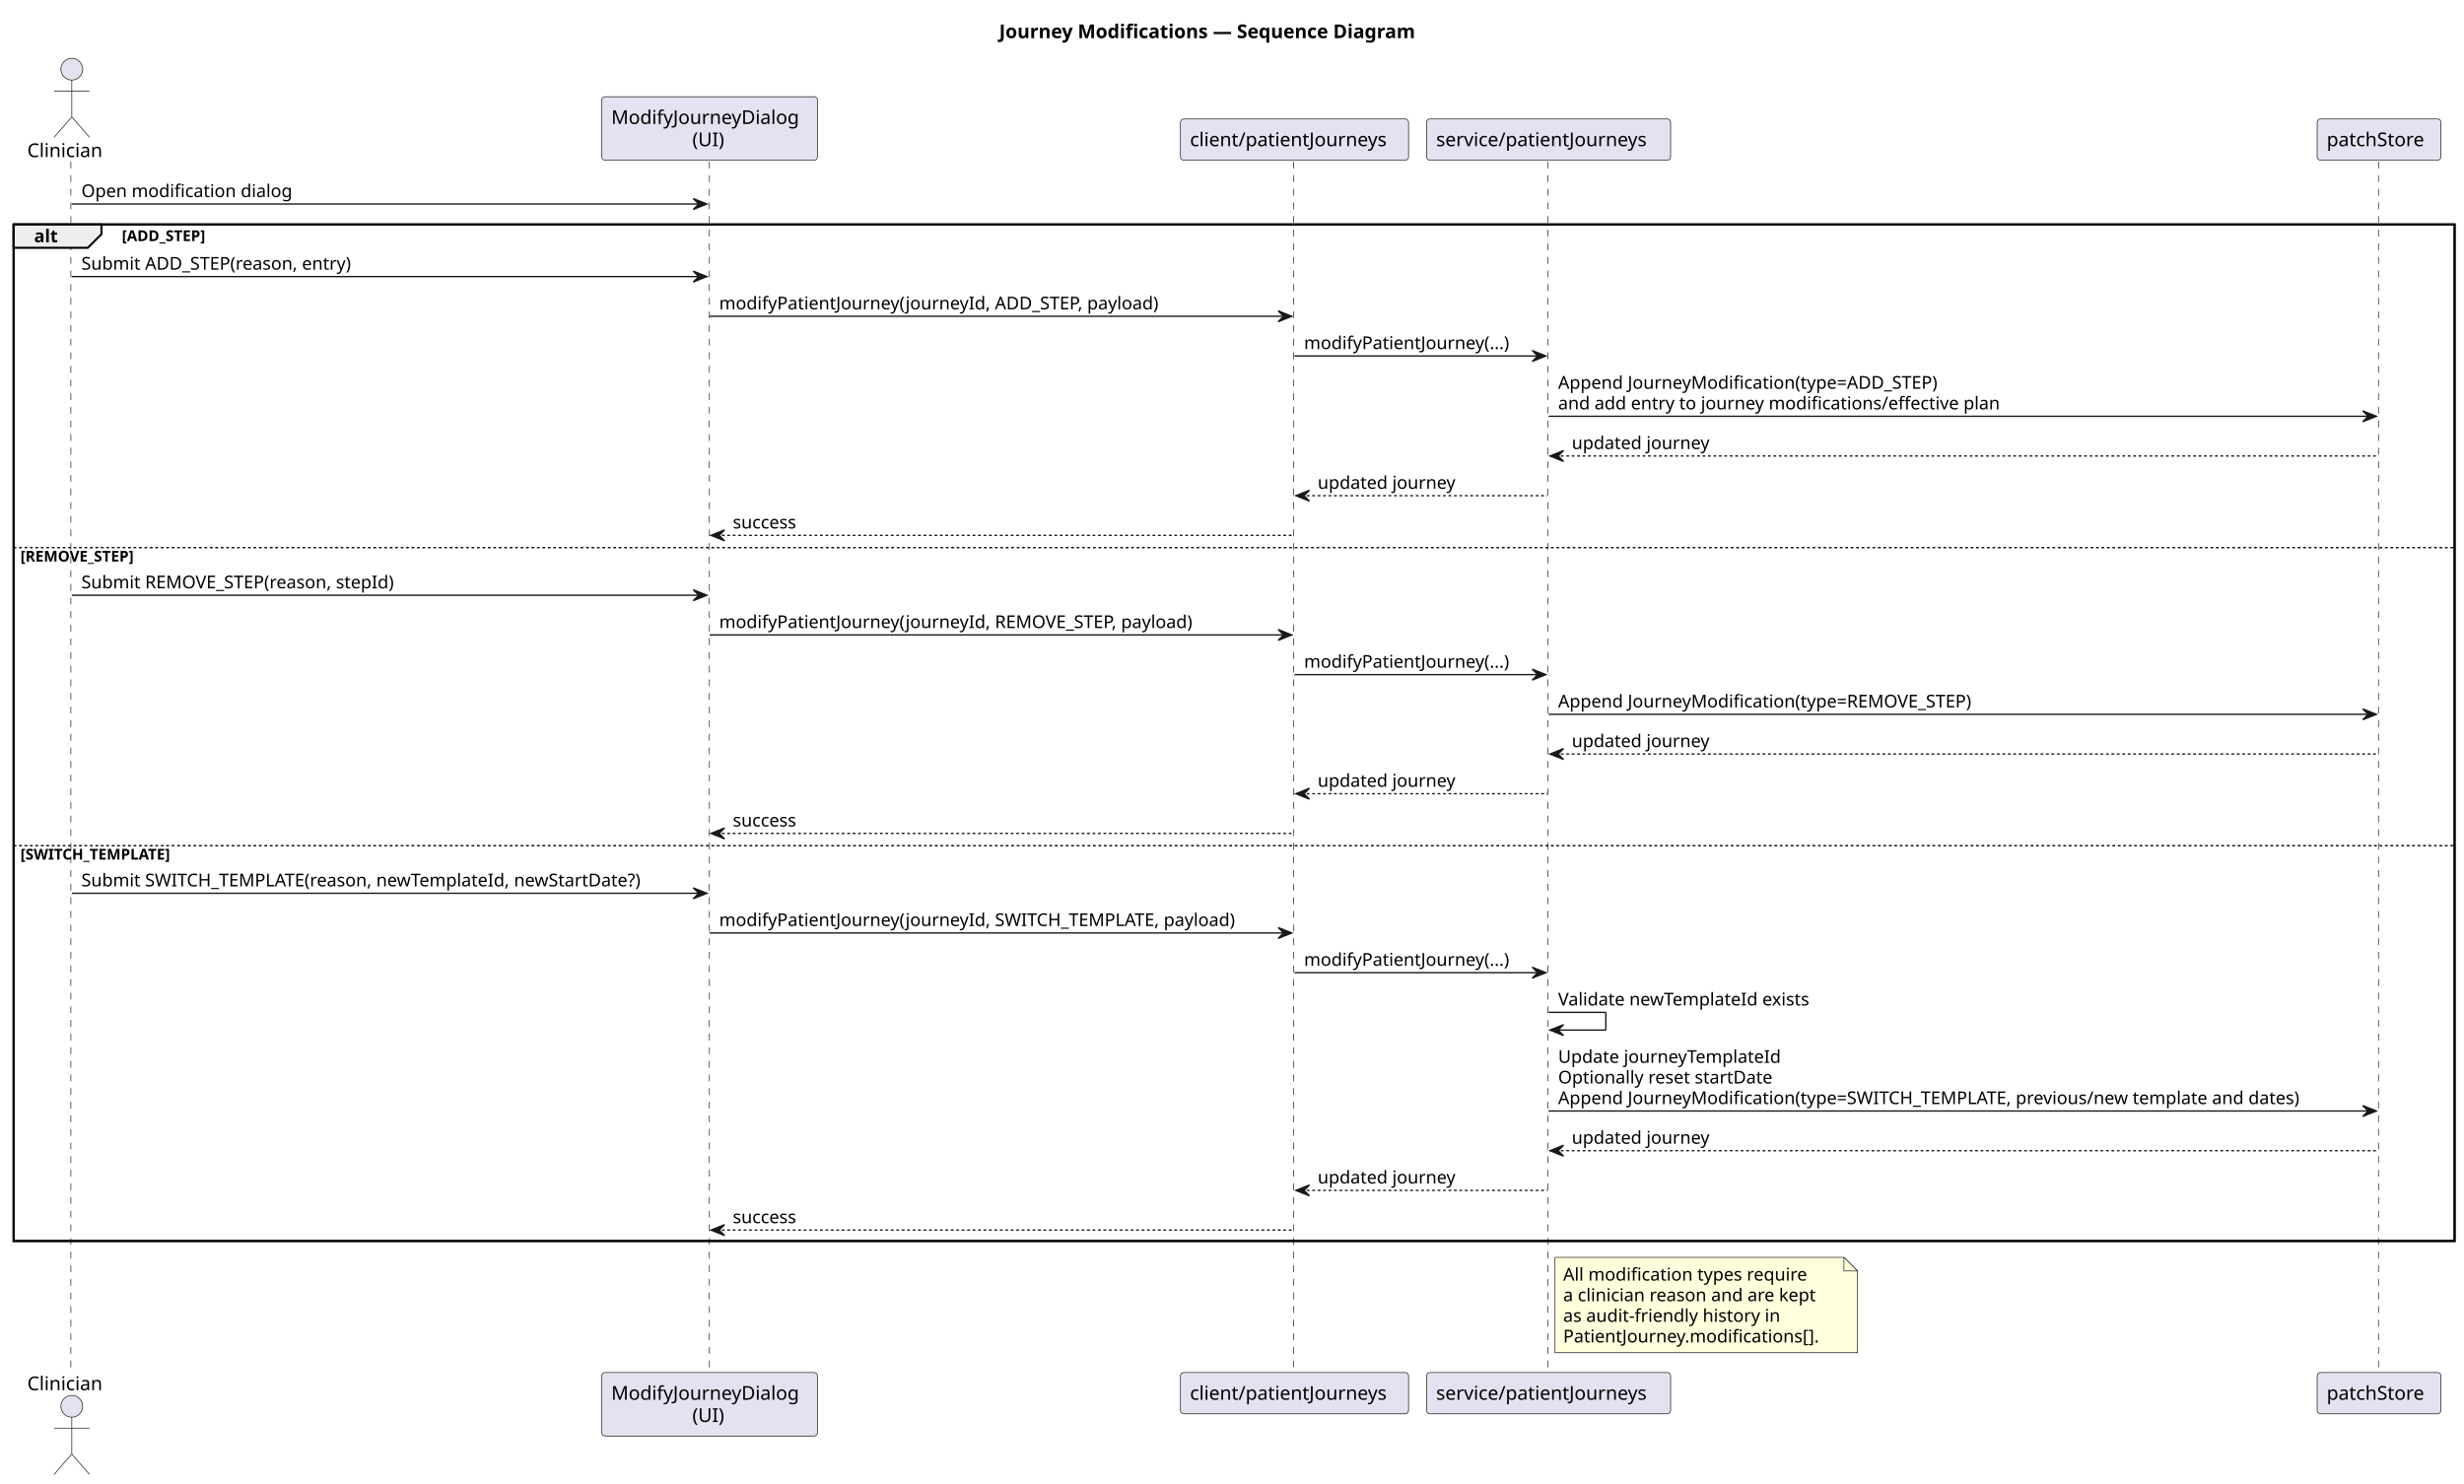
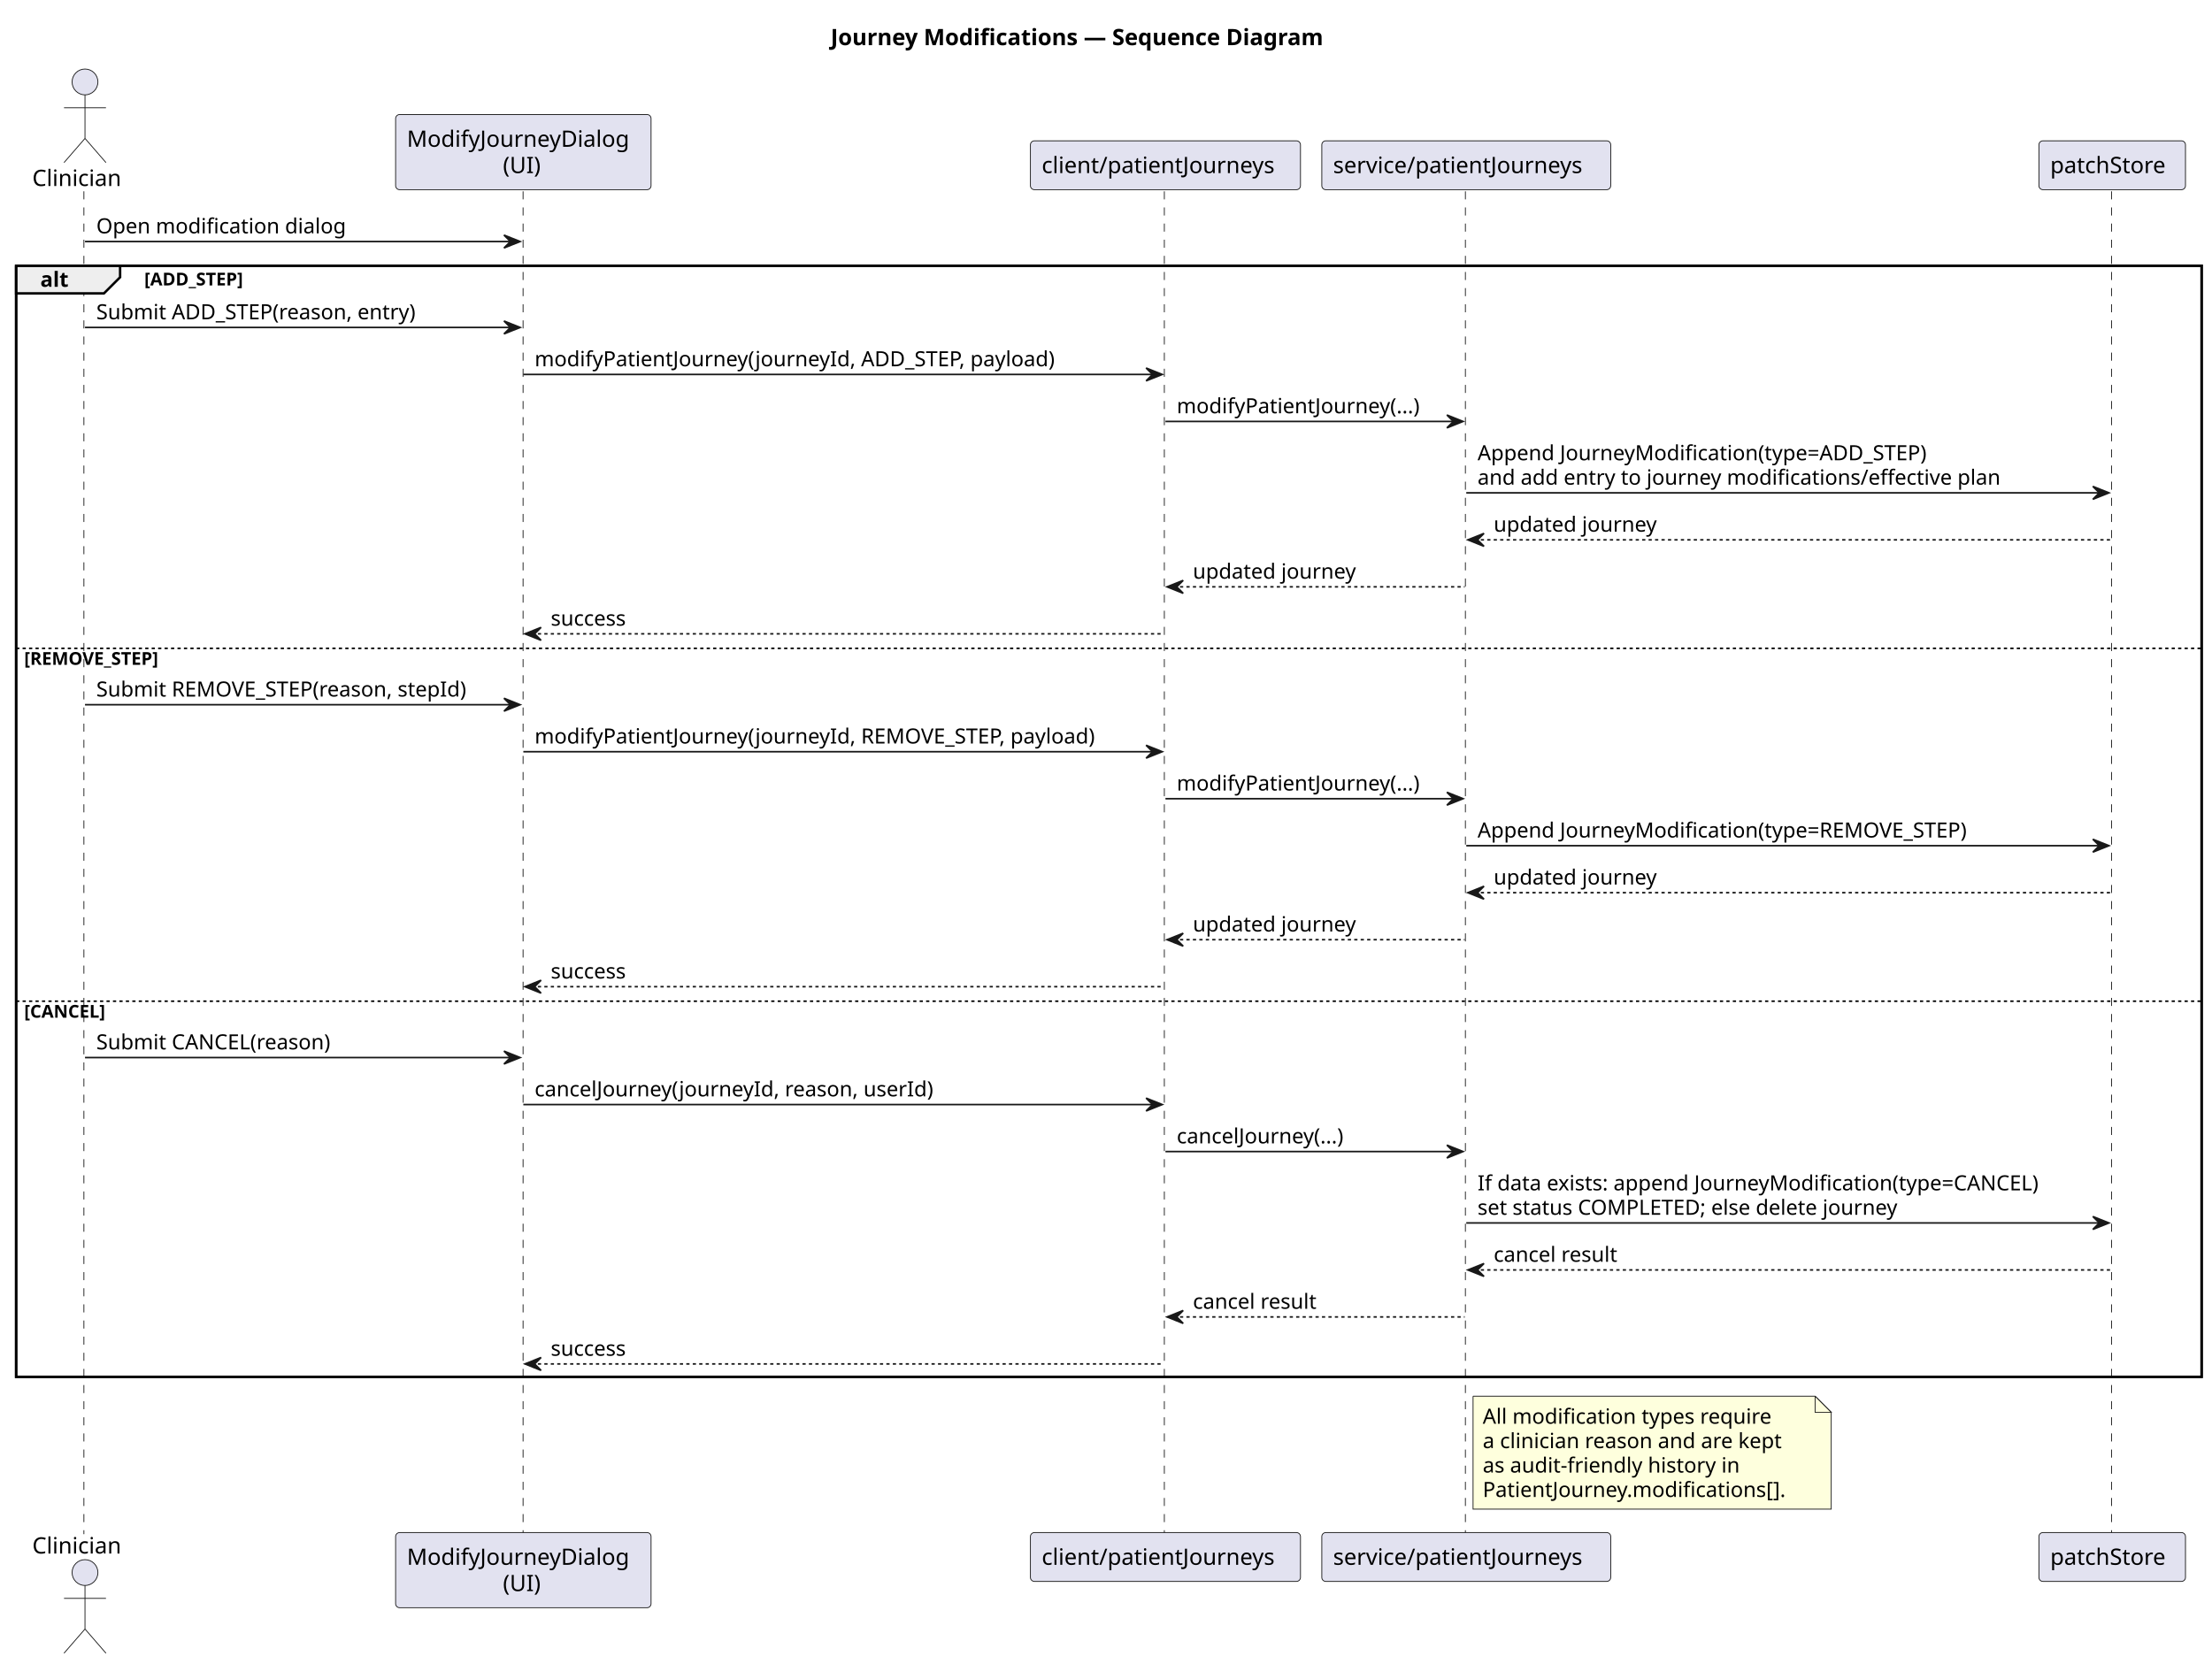
- <svg xmlns="http://www.w3.org/2000/svg" contentStyleType="text/css" data-diagram-type="SEQUENCE" height="1089px" preserveAspectRatio="none" style="width:1808px;height:1089px;background:#FFFFFF;" version="1.1" viewBox="0 0 1808 1089" width="1808px" zoomAndPan="magnify">
+ <svg xmlns="http://www.w3.org/2000/svg" contentStyleType="text/css" data-diagram-type="SEQUENCE" height="1031px" preserveAspectRatio="none" style="width:1371px;height:1031px;background:#FFFFFF;" version="1.1" viewBox="0 0 1371 1031" width="1371px" zoomAndPan="magnify">
  <defs />
  <g>
-     <text fill="#000000" font-family="sans-serif" font-size="14" font-weight="bold" lengthAdjust="spacing" textLength="343.848" x="733.125" y="27.995">Journey Modifications — Sequence Diagram</text>
-     <rect fill="none" height="746.062" style="stroke:#000000;stroke-width:1.5;" width="1791.097" x="10" y="164.727" />
+     <text fill="#000000" font-family="sans-serif" font-size="14" font-weight="bold" lengthAdjust="spacing" textLength="343.848" x="514.857" y="27.995">Journey Modifications — Sequence Diagram</text>
+     <rect fill="none" height="688.797" style="stroke:#000000;stroke-width:1.5;" width="1354.562" x="10" y="164.727" />
    <g class="participant-lifeline" data-entity-uid="part1" data-qualified-name="Clinician" id="part1-lifeline">
      <g>
-         <rect fill="#000000" fill-opacity="0" height="889.727" width="8" x="48.678" y="118.594" />
-         <line style="stroke:#181818;stroke-width:0.5;stroke-dasharray:5,5;" x1="52" x2="52" y1="118.594" y2="1008.32" />
+         <rect fill="#000000" fill-opacity="0" height="832.461" width="8" x="48.678" y="118.594" />
+         <line style="stroke:#181818;stroke-width:0.5;stroke-dasharray:5,5;" x1="52" x2="52" y1="118.594" y2="951.055" />
      </g>
    </g>
    <g class="participant-lifeline" data-entity-uid="part2" data-qualified-name="UI" id="part2-lifeline">
      <g>
-         <rect fill="#000000" fill-opacity="0" height="889.727" width="8" x="516.69" y="118.594" />
-         <line style="stroke:#181818;stroke-width:0.5;stroke-dasharray:5,5;" x1="520.53" x2="520.53" y1="118.594" y2="1008.32" />
+         <rect fill="#000000" fill-opacity="0" height="832.461" width="8" x="320.364" y="118.594" />
+         <line style="stroke:#181818;stroke-width:0.5;stroke-dasharray:5,5;" x1="324.204" x2="324.204" y1="118.594" y2="951.055" />
      </g>
    </g>
    <g class="participant-lifeline" data-entity-uid="part3" data-qualified-name="Client" id="part3-lifeline">
      <g>
-         <rect fill="#000000" fill-opacity="0" height="889.727" width="8" x="945.861" y="118.594" />
-         <line style="stroke:#181818;stroke-width:0.5;stroke-dasharray:5,5;" x1="949.172" x2="949.172" y1="118.594" y2="1008.32" />
+         <rect fill="#000000" fill-opacity="0" height="832.461" width="8" x="718.349" y="118.594" />
+         <line style="stroke:#181818;stroke-width:0.5;stroke-dasharray:5,5;" x1="721.66" x2="721.66" y1="118.594" y2="951.055" />
      </g>
    </g>
    <g class="participant-lifeline" data-entity-uid="part4" data-qualified-name="Service" id="part4-lifeline">
      <g>
-         <rect fill="#000000" fill-opacity="0" height="889.727" width="8" x="1132.304" y="118.594" />
-         <line style="stroke:#181818;stroke-width:0.5;stroke-dasharray:5,5;" x1="1135.767" x2="1135.767" y1="118.594" y2="1008.32" />
+         <rect fill="#000000" fill-opacity="0" height="832.461" width="8" x="904.792" y="118.594" />
+         <line style="stroke:#181818;stroke-width:0.5;stroke-dasharray:5,5;" x1="908.254" x2="908.254" y1="118.594" y2="951.055" />
      </g>
    </g>
    <g class="participant-lifeline" data-entity-uid="part5" data-qualified-name="Store" id="part5-lifeline">
      <g>
-         <rect fill="#000000" fill-opacity="0" height="889.727" width="8" x="1741.679" y="118.594" />
-         <line style="stroke:#181818;stroke-width:0.5;stroke-dasharray:5,5;" x1="1745.261" x2="1745.261" y1="118.594" y2="1008.32" />
+         <rect fill="#000000" fill-opacity="0" height="832.461" width="8" x="1305.144" y="118.594" />
+         <line style="stroke:#181818;stroke-width:0.5;stroke-dasharray:5,5;" x1="1308.726" x2="1308.726" y1="118.594" y2="951.055" />
      </g>
    </g>
    <g class="participant participant-head" data-entity-uid="part1" data-qualified-name="Clinician" id="part1-head">
      <text fill="#000000" font-family="sans-serif" font-size="14" lengthAdjust="spacing" textLength="59.356" x="20" y="115.292">Clinician</text>
      <ellipse cx="52.678" cy="50.797" fill="#E2E2F0" rx="8" ry="8" style="stroke:#181818;stroke-width:0.5;" />
      <path d="M52.678,58.797 L52.678,85.797 M39.678,66.797 L65.678,66.797 M52.678,85.797 L39.678,100.797 M52.678,85.797 L65.678,100.797" fill="none" style="stroke:#181818;stroke-width:0.5;" />
    </g>
    <g class="participant participant-tail" data-entity-uid="part1" data-qualified-name="Clinician" id="part1-tail">
-       <text fill="#000000" font-family="sans-serif" font-size="14" lengthAdjust="spacing" textLength="59.356" x="20" y="1020.315">Clinician</text>
-       <ellipse cx="52.678" cy="1032.117" fill="#E2E2F0" rx="8" ry="8" style="stroke:#181818;stroke-width:0.5;" />
-       <path d="M52.678,1040.117 L52.678,1067.117 M39.678,1048.117 L65.678,1048.117 M52.678,1067.117 L39.678,1082.117 M52.678,1067.117 L65.678,1082.117" fill="none" style="stroke:#181818;stroke-width:0.5;" />
+       <text fill="#000000" font-family="sans-serif" font-size="14" lengthAdjust="spacing" textLength="59.356" x="20" y="963.05">Clinician</text>
+       <ellipse cx="52.678" cy="974.852" fill="#E2E2F0" rx="8" ry="8" style="stroke:#181818;stroke-width:0.5;" />
+       <path d="M52.678,982.852 L52.678,1009.852 M39.678,990.852 L65.678,990.852 M52.678,1009.852 L39.678,1024.852 M52.678,1009.852 L65.678,1024.852" fill="none" style="stroke:#181818;stroke-width:0.5;" />
    </g>
    <g class="participant participant-head" data-entity-uid="part2" data-qualified-name="UI" id="part2-head">
-       <rect fill="#E2E2F0" height="46.594" rx="2.5" ry="2.5" style="stroke:#181818;stroke-width:0.5;" width="158.32" x="441.53" y="71" />
-       <text fill="#000000" font-family="sans-serif" font-size="14" lengthAdjust="spacing" textLength="144.32" x="448.53" y="90.995">ModifyJourneyDialog</text>
-       <text fill="#000000" font-family="sans-serif" font-size="14" lengthAdjust="spacing" textLength="25.3" x="508.041" y="107.292">(UI)</text>
+       <rect fill="#E2E2F0" height="46.594" rx="2.5" ry="2.5" style="stroke:#181818;stroke-width:0.5;" width="158.32" x="245.204" y="71" />
+       <text fill="#000000" font-family="sans-serif" font-size="14" lengthAdjust="spacing" textLength="144.32" x="252.204" y="90.995">ModifyJourneyDialog</text>
+       <text fill="#000000" font-family="sans-serif" font-size="14" lengthAdjust="spacing" textLength="25.3" x="311.714" y="107.292">(UI)</text>
    </g>
    <g class="participant participant-tail" data-entity-uid="part2" data-qualified-name="UI" id="part2-tail">
-       <rect fill="#E2E2F0" height="46.594" rx="2.5" ry="2.5" style="stroke:#181818;stroke-width:0.5;" width="158.32" x="441.53" y="1007.32" />
-       <text fill="#000000" font-family="sans-serif" font-size="14" lengthAdjust="spacing" textLength="144.32" x="448.53" y="1027.315">ModifyJourneyDialog</text>
-       <text fill="#000000" font-family="sans-serif" font-size="14" lengthAdjust="spacing" textLength="25.3" x="508.041" y="1043.612">(UI)</text>
+       <rect fill="#E2E2F0" height="46.594" rx="2.5" ry="2.5" style="stroke:#181818;stroke-width:0.5;" width="158.32" x="245.204" y="950.055" />
+       <text fill="#000000" font-family="sans-serif" font-size="14" lengthAdjust="spacing" textLength="144.32" x="252.204" y="970.05">ModifyJourneyDialog</text>
+       <text fill="#000000" font-family="sans-serif" font-size="14" lengthAdjust="spacing" textLength="25.3" x="311.714" y="986.347">(UI)</text>
    </g>
    <g class="participant participant-head" data-entity-uid="part3" data-qualified-name="Client" id="part3-head">
-       <rect fill="#E2E2F0" height="30.297" rx="2.5" ry="2.5" style="stroke:#181818;stroke-width:0.5;" width="167.378" x="866.172" y="87.297" />
-       <text fill="#000000" font-family="sans-serif" font-size="14" lengthAdjust="spacing" textLength="153.378" x="873.172" y="107.292">client/patientJourneys</text>
+       <rect fill="#E2E2F0" height="30.297" rx="2.5" ry="2.5" style="stroke:#181818;stroke-width:0.5;" width="167.378" x="638.66" y="87.297" />
+       <text fill="#000000" font-family="sans-serif" font-size="14" lengthAdjust="spacing" textLength="153.378" x="645.66" y="107.292">client/patientJourneys</text>
    </g>
    <g class="participant participant-tail" data-entity-uid="part3" data-qualified-name="Client" id="part3-tail">
-       <rect fill="#E2E2F0" height="30.297" rx="2.5" ry="2.5" style="stroke:#181818;stroke-width:0.5;" width="167.378" x="866.172" y="1007.32" />
-       <text fill="#000000" font-family="sans-serif" font-size="14" lengthAdjust="spacing" textLength="153.378" x="873.172" y="1027.315">client/patientJourneys</text>
+       <rect fill="#E2E2F0" height="30.297" rx="2.5" ry="2.5" style="stroke:#181818;stroke-width:0.5;" width="167.378" x="638.66" y="950.055" />
+       <text fill="#000000" font-family="sans-serif" font-size="14" lengthAdjust="spacing" textLength="153.378" x="645.66" y="970.05">client/patientJourneys</text>
    </g>
    <g class="participant participant-head" data-entity-uid="part4" data-qualified-name="Service" id="part4-head">
-       <rect fill="#E2E2F0" height="30.297" rx="2.5" ry="2.5" style="stroke:#181818;stroke-width:0.5;" width="179.074" x="1046.767" y="87.297" />
-       <text fill="#000000" font-family="sans-serif" font-size="14" lengthAdjust="spacing" textLength="165.074" x="1053.767" y="107.292">service/patientJourneys</text>
+       <rect fill="#E2E2F0" height="30.297" rx="2.5" ry="2.5" style="stroke:#181818;stroke-width:0.5;" width="179.074" x="819.254" y="87.297" />
+       <text fill="#000000" font-family="sans-serif" font-size="14" lengthAdjust="spacing" textLength="165.074" x="826.254" y="107.292">service/patientJourneys</text>
    </g>
    <g class="participant participant-tail" data-entity-uid="part4" data-qualified-name="Service" id="part4-tail">
-       <rect fill="#E2E2F0" height="30.297" rx="2.5" ry="2.5" style="stroke:#181818;stroke-width:0.5;" width="179.074" x="1046.767" y="1007.32" />
-       <text fill="#000000" font-family="sans-serif" font-size="14" lengthAdjust="spacing" textLength="165.074" x="1053.767" y="1027.315">service/patientJourneys</text>
+       <rect fill="#E2E2F0" height="30.297" rx="2.5" ry="2.5" style="stroke:#181818;stroke-width:0.5;" width="179.074" x="819.254" y="950.055" />
+       <text fill="#000000" font-family="sans-serif" font-size="14" lengthAdjust="spacing" textLength="165.074" x="826.254" y="970.05">service/patientJourneys</text>
    </g>
    <g class="participant participant-head" data-entity-uid="part5" data-qualified-name="Store" id="part5-head">
-       <rect fill="#E2E2F0" height="30.297" rx="2.5" ry="2.5" style="stroke:#181818;stroke-width:0.5;" width="90.836" x="1700.261" y="87.297" />
-       <text fill="#000000" font-family="sans-serif" font-size="14" lengthAdjust="spacing" textLength="76.836" x="1707.261" y="107.292">patchStore</text>
+       <rect fill="#E2E2F0" height="30.297" rx="2.5" ry="2.5" style="stroke:#181818;stroke-width:0.5;" width="90.836" x="1263.726" y="87.297" />
+       <text fill="#000000" font-family="sans-serif" font-size="14" lengthAdjust="spacing" textLength="76.836" x="1270.726" y="107.292">patchStore</text>
    </g>
    <g class="participant participant-tail" data-entity-uid="part5" data-qualified-name="Store" id="part5-tail">
-       <rect fill="#E2E2F0" height="30.297" rx="2.5" ry="2.5" style="stroke:#181818;stroke-width:0.5;" width="90.836" x="1700.261" y="1007.32" />
-       <text fill="#000000" font-family="sans-serif" font-size="14" lengthAdjust="spacing" textLength="76.836" x="1707.261" y="1027.315">patchStore</text>
+       <rect fill="#E2E2F0" height="30.297" rx="2.5" ry="2.5" style="stroke:#181818;stroke-width:0.5;" width="90.836" x="1263.726" y="950.055" />
+       <text fill="#000000" font-family="sans-serif" font-size="14" lengthAdjust="spacing" textLength="76.836" x="1270.726" y="970.05">patchStore</text>
    </g>
    <g class="message" data-entity-1="part1" data-entity-2="part2" id="msg1">
-       <polygon fill="#181818" points="508.69,145.727,518.69,149.727,508.69,153.727,512.69,149.727" style="stroke:#181818;stroke-width:1;" />
-       <line style="stroke:#181818;stroke-width:1;" x1="52.678" x2="514.69" y1="149.727" y2="149.727" />
+       <polygon fill="#181818" points="312.364,145.727,322.364,149.727,312.364,153.727,316.364,149.727" style="stroke:#181818;stroke-width:1;" />
+       <line style="stroke:#181818;stroke-width:1;" x1="52.678" x2="318.364" y1="149.727" y2="149.727" />
      <text fill="#000000" font-family="sans-serif" font-size="13" lengthAdjust="spacing" textLength="163.319" x="59.678" y="144.661">Open modification dialog</text>
    </g>
    <path d="M10,164.727 L74.443,164.727 L74.443,171.859 L64.443,181.859 L10,181.859 L10,164.727" fill="#EEEEEE" style="stroke:#000000;stroke-width:1.5;" />
-     <rect fill="none" height="746.062" style="stroke:#000000;stroke-width:1.5;" width="1791.097" x="10" y="164.727" />
+     <rect fill="none" height="688.797" style="stroke:#000000;stroke-width:1.5;" width="1354.562" x="10" y="164.727" />
    <text fill="#000000" font-family="sans-serif" font-size="13" font-weight="bold" lengthAdjust="spacing" textLength="19.443" x="25" y="177.793">alt</text>
    <text fill="#000000" font-family="sans-serif" font-size="11" font-weight="bold" lengthAdjust="spacing" textLength="73.332" x="89.443" y="176.937">[ADD_STEP]</text>
    <g class="message" data-entity-1="part1" data-entity-2="part2" id="msg2">
-       <polygon fill="#181818" points="508.69,198.992,518.69,202.992,508.69,206.992,512.69,202.992" style="stroke:#181818;stroke-width:1;" />
-       <line style="stroke:#181818;stroke-width:1;" x1="52.678" x2="514.69" y1="202.992" y2="202.992" />
+       <polygon fill="#181818" points="312.364,198.992,322.364,202.992,312.364,206.992,316.364,202.992" style="stroke:#181818;stroke-width:1;" />
+       <line style="stroke:#181818;stroke-width:1;" x1="52.678" x2="318.364" y1="202.992" y2="202.992" />
      <text fill="#000000" font-family="sans-serif" font-size="13" lengthAdjust="spacing" textLength="214.963" x="59.678" y="197.926">Submit ADD_STEP(reason, entry)</text>
    </g>
    <g class="message" data-entity-1="part2" data-entity-2="part3" id="msg3">
-       <polygon fill="#181818" points="937.861,228.125,947.861,232.125,937.861,236.125,941.861,232.125" style="stroke:#181818;stroke-width:1;" />
-       <line style="stroke:#181818;stroke-width:1;" x1="520.69" x2="943.861" y1="232.125" y2="232.125" />
-       <text fill="#000000" font-family="sans-serif" font-size="13" lengthAdjust="spacing" textLength="347.096" x="527.69" y="227.059">modifyPatientJourney(journeyId, ADD_STEP, payload)</text>
+       <polygon fill="#181818" points="710.349,228.125,720.349,232.125,710.349,236.125,714.349,232.125" style="stroke:#181818;stroke-width:1;" />
+       <line style="stroke:#181818;stroke-width:1;" x1="324.364" x2="716.349" y1="232.125" y2="232.125" />
+       <text fill="#000000" font-family="sans-serif" font-size="13" lengthAdjust="spacing" textLength="347.096" x="331.364" y="227.059">modifyPatientJourney(journeyId, ADD_STEP, payload)</text>
    </g>
    <g class="message" data-entity-1="part3" data-entity-2="part4" id="msg4">
-       <polygon fill="#181818" points="1124.304,257.258,1134.304,261.258,1124.304,265.258,1128.304,261.258" style="stroke:#181818;stroke-width:1;" />
-       <line style="stroke:#181818;stroke-width:1;" x1="949.861" x2="1130.304" y1="261.258" y2="261.258" />
-       <text fill="#000000" font-family="sans-serif" font-size="13" lengthAdjust="spacing" textLength="162.443" x="956.861" y="256.192">modifyPatientJourney(...)</text>
+       <polygon fill="#181818" points="896.792,257.258,906.792,261.258,896.792,265.258,900.792,261.258" style="stroke:#181818;stroke-width:1;" />
+       <line style="stroke:#181818;stroke-width:1;" x1="722.349" x2="902.792" y1="261.258" y2="261.258" />
+       <text fill="#000000" font-family="sans-serif" font-size="13" lengthAdjust="spacing" textLength="162.443" x="729.349" y="256.192">modifyPatientJourney(...)</text>
    </g>
    <g class="message" data-entity-1="part4" data-entity-2="part5" id="msg5">
-       <polygon fill="#181818" points="1733.679,301.523,1743.679,305.523,1733.679,309.523,1737.679,305.523" style="stroke:#181818;stroke-width:1;" />
-       <line style="stroke:#181818;stroke-width:1;" x1="1136.304" x2="1739.679" y1="305.523" y2="305.523" />
-       <text fill="#000000" font-family="sans-serif" font-size="13" lengthAdjust="spacing" textLength="300.295" x="1143.304" y="285.325">Append JourneyModification(type=ADD_STEP)</text>
-       <text fill="#000000" font-family="sans-serif" font-size="13" lengthAdjust="spacing" textLength="346.83" x="1143.304" y="300.457">and add entry to journey modifications/effective plan</text>
+       <polygon fill="#181818" points="1297.144,301.523,1307.144,305.523,1297.144,309.523,1301.144,305.523" style="stroke:#181818;stroke-width:1;" />
+       <line style="stroke:#181818;stroke-width:1;" x1="908.792" x2="1303.144" y1="305.523" y2="305.523" />
+       <text fill="#000000" font-family="sans-serif" font-size="13" lengthAdjust="spacing" textLength="300.295" x="915.792" y="285.325">Append JourneyModification(type=ADD_STEP)</text>
+       <text fill="#000000" font-family="sans-serif" font-size="13" lengthAdjust="spacing" textLength="346.83" x="915.792" y="300.457">and add entry to journey modifications/effective plan</text>
    </g>
    <g class="message" data-entity-1="part5" data-entity-2="part4" id="msg6">
-       <polygon fill="#181818" points="1147.304,330.656,1137.304,334.656,1147.304,338.656,1143.304,334.656" style="stroke:#181818;stroke-width:1;" />
-       <line style="stroke:#181818;stroke-width:1;stroke-dasharray:2,2;" x1="1141.304" x2="1744.679" y1="334.656" y2="334.656" />
-       <text fill="#000000" font-family="sans-serif" font-size="13" lengthAdjust="spacing" textLength="107.269" x="1153.304" y="329.59">updated journey</text>
+       <polygon fill="#181818" points="919.792,330.656,909.792,334.656,919.792,338.656,915.792,334.656" style="stroke:#181818;stroke-width:1;" />
+       <line style="stroke:#181818;stroke-width:1;stroke-dasharray:2,2;" x1="913.792" x2="1308.144" y1="334.656" y2="334.656" />
+       <text fill="#000000" font-family="sans-serif" font-size="13" lengthAdjust="spacing" textLength="107.269" x="925.792" y="329.59">updated journey</text>
    </g>
    <g class="message" data-entity-1="part4" data-entity-2="part3" id="msg7">
-       <polygon fill="#181818" points="960.861,359.789,950.861,363.789,960.861,367.789,956.861,363.789" style="stroke:#181818;stroke-width:1;" />
-       <line style="stroke:#181818;stroke-width:1;stroke-dasharray:2,2;" x1="954.861" x2="1135.304" y1="363.789" y2="363.789" />
-       <text fill="#000000" font-family="sans-serif" font-size="13" lengthAdjust="spacing" textLength="107.269" x="966.861" y="358.723">updated journey</text>
+       <polygon fill="#181818" points="733.349,359.789,723.349,363.789,733.349,367.789,729.349,363.789" style="stroke:#181818;stroke-width:1;" />
+       <line style="stroke:#181818;stroke-width:1;stroke-dasharray:2,2;" x1="727.349" x2="907.792" y1="363.789" y2="363.789" />
+       <text fill="#000000" font-family="sans-serif" font-size="13" lengthAdjust="spacing" textLength="107.269" x="739.349" y="358.723">updated journey</text>
    </g>
    <g class="message" data-entity-1="part3" data-entity-2="part2" id="msg8">
-       <polygon fill="#181818" points="531.69,388.922,521.69,392.922,531.69,396.922,527.69,392.922" style="stroke:#181818;stroke-width:1;" />
-       <line style="stroke:#181818;stroke-width:1;stroke-dasharray:2,2;" x1="525.69" x2="948.861" y1="392.922" y2="392.922" />
-       <text fill="#000000" font-family="sans-serif" font-size="13" lengthAdjust="spacing" textLength="50.851" x="537.69" y="387.856">success</text>
-     </g>
-     <line style="stroke:#000000;stroke-width:1;stroke-dasharray:2,2;" x1="10" x2="1801.097" y1="401.922" y2="401.922" />
+       <polygon fill="#181818" points="335.364,388.922,325.364,392.922,335.364,396.922,331.364,392.922" style="stroke:#181818;stroke-width:1;" />
+       <line style="stroke:#181818;stroke-width:1;stroke-dasharray:2,2;" x1="329.364" x2="721.349" y1="392.922" y2="392.922" />
+       <text fill="#000000" font-family="sans-serif" font-size="13" lengthAdjust="spacing" textLength="50.851" x="341.364" y="387.856">success</text>
+     </g>
+     <line style="stroke:#000000;stroke-width:1;stroke-dasharray:2,2;" x1="10" x2="1364.562" y1="401.922" y2="401.922" />
    <text fill="#000000" font-family="sans-serif" font-size="11" font-weight="bold" lengthAdjust="spacing" textLength="98.866" x="15" y="412.132">[REMOVE_STEP]</text>
    <g class="message" data-entity-1="part1" data-entity-2="part2" id="msg9">
-       <polygon fill="#181818" points="508.69,432.859,518.69,436.859,508.69,440.859,512.69,436.859" style="stroke:#181818;stroke-width:1;" />
-       <line style="stroke:#181818;stroke-width:1;" x1="52.678" x2="514.69" y1="436.859" y2="436.859" />
+       <polygon fill="#181818" points="312.364,432.859,322.364,436.859,312.364,440.859,316.364,436.859" style="stroke:#181818;stroke-width:1;" />
+       <line style="stroke:#181818;stroke-width:1;" x1="52.678" x2="318.364" y1="436.859" y2="436.859" />
      <text fill="#000000" font-family="sans-serif" font-size="13" lengthAdjust="spacing" textLength="247.685" x="59.678" y="431.793">Submit REMOVE_STEP(reason, stepId)</text>
    </g>
    <g class="message" data-entity-1="part2" data-entity-2="part3" id="msg10">
-       <polygon fill="#181818" points="937.861,461.992,947.861,465.992,937.861,469.992,941.861,465.992" style="stroke:#181818;stroke-width:1;" />
-       <line style="stroke:#181818;stroke-width:1;" x1="520.69" x2="943.861" y1="465.992" y2="465.992" />
-       <text fill="#000000" font-family="sans-serif" font-size="13" lengthAdjust="spacing" textLength="373.985" x="527.69" y="460.926">modifyPatientJourney(journeyId, REMOVE_STEP, payload)</text>
+       <polygon fill="#181818" points="710.349,461.992,720.349,465.992,710.349,469.992,714.349,465.992" style="stroke:#181818;stroke-width:1;" />
+       <line style="stroke:#181818;stroke-width:1;" x1="324.364" x2="716.349" y1="465.992" y2="465.992" />
+       <text fill="#000000" font-family="sans-serif" font-size="13" lengthAdjust="spacing" textLength="373.985" x="331.364" y="460.926">modifyPatientJourney(journeyId, REMOVE_STEP, payload)</text>
    </g>
    <g class="message" data-entity-1="part3" data-entity-2="part4" id="msg11">
-       <polygon fill="#181818" points="1124.304,491.125,1134.304,495.125,1124.304,499.125,1128.304,495.125" style="stroke:#181818;stroke-width:1;" />
-       <line style="stroke:#181818;stroke-width:1;" x1="949.861" x2="1130.304" y1="495.125" y2="495.125" />
-       <text fill="#000000" font-family="sans-serif" font-size="13" lengthAdjust="spacing" textLength="162.443" x="956.861" y="490.059">modifyPatientJourney(...)</text>
+       <polygon fill="#181818" points="896.792,491.125,906.792,495.125,896.792,499.125,900.792,495.125" style="stroke:#181818;stroke-width:1;" />
+       <line style="stroke:#181818;stroke-width:1;" x1="722.349" x2="902.792" y1="495.125" y2="495.125" />
+       <text fill="#000000" font-family="sans-serif" font-size="13" lengthAdjust="spacing" textLength="162.443" x="729.349" y="490.059">modifyPatientJourney(...)</text>
    </g>
    <g class="message" data-entity-1="part4" data-entity-2="part5" id="msg12">
-       <polygon fill="#181818" points="1733.679,520.258,1743.679,524.258,1733.679,528.258,1737.679,524.258" style="stroke:#181818;stroke-width:1;" />
-       <line style="stroke:#181818;stroke-width:1;" x1="1136.304" x2="1739.679" y1="524.258" y2="524.258" />
-       <text fill="#000000" font-family="sans-serif" font-size="13" lengthAdjust="spacing" textLength="327.184" x="1143.304" y="519.192">Append JourneyModification(type=REMOVE_STEP)</text>
+       <polygon fill="#181818" points="1297.144,520.258,1307.144,524.258,1297.144,528.258,1301.144,524.258" style="stroke:#181818;stroke-width:1;" />
+       <line style="stroke:#181818;stroke-width:1;" x1="908.792" x2="1303.144" y1="524.258" y2="524.258" />
+       <text fill="#000000" font-family="sans-serif" font-size="13" lengthAdjust="spacing" textLength="327.184" x="915.792" y="519.192">Append JourneyModification(type=REMOVE_STEP)</text>
    </g>
    <g class="message" data-entity-1="part5" data-entity-2="part4" id="msg13">
-       <polygon fill="#181818" points="1147.304,549.391,1137.304,553.391,1147.304,557.391,1143.304,553.391" style="stroke:#181818;stroke-width:1;" />
-       <line style="stroke:#181818;stroke-width:1;stroke-dasharray:2,2;" x1="1141.304" x2="1744.679" y1="553.391" y2="553.391" />
-       <text fill="#000000" font-family="sans-serif" font-size="13" lengthAdjust="spacing" textLength="107.269" x="1153.304" y="548.325">updated journey</text>
+       <polygon fill="#181818" points="919.792,549.391,909.792,553.391,919.792,557.391,915.792,553.391" style="stroke:#181818;stroke-width:1;" />
+       <line style="stroke:#181818;stroke-width:1;stroke-dasharray:2,2;" x1="913.792" x2="1308.144" y1="553.391" y2="553.391" />
+       <text fill="#000000" font-family="sans-serif" font-size="13" lengthAdjust="spacing" textLength="107.269" x="925.792" y="548.325">updated journey</text>
    </g>
    <g class="message" data-entity-1="part4" data-entity-2="part3" id="msg14">
-       <polygon fill="#181818" points="960.861,578.523,950.861,582.523,960.861,586.523,956.861,582.523" style="stroke:#181818;stroke-width:1;" />
-       <line style="stroke:#181818;stroke-width:1;stroke-dasharray:2,2;" x1="954.861" x2="1135.304" y1="582.523" y2="582.523" />
-       <text fill="#000000" font-family="sans-serif" font-size="13" lengthAdjust="spacing" textLength="107.269" x="966.861" y="577.457">updated journey</text>
+       <polygon fill="#181818" points="733.349,578.523,723.349,582.523,733.349,586.523,729.349,582.523" style="stroke:#181818;stroke-width:1;" />
+       <line style="stroke:#181818;stroke-width:1;stroke-dasharray:2,2;" x1="727.349" x2="907.792" y1="582.523" y2="582.523" />
+       <text fill="#000000" font-family="sans-serif" font-size="13" lengthAdjust="spacing" textLength="107.269" x="739.349" y="577.457">updated journey</text>
    </g>
    <g class="message" data-entity-1="part3" data-entity-2="part2" id="msg15">
-       <polygon fill="#181818" points="531.69,607.656,521.69,611.656,531.69,615.656,527.69,611.656" style="stroke:#181818;stroke-width:1;" />
-       <line style="stroke:#181818;stroke-width:1;stroke-dasharray:2,2;" x1="525.69" x2="948.861" y1="611.656" y2="611.656" />
-       <text fill="#000000" font-family="sans-serif" font-size="13" lengthAdjust="spacing" textLength="50.851" x="537.69" y="606.59">success</text>
-     </g>
-     <line style="stroke:#000000;stroke-width:1;stroke-dasharray:2,2;" x1="10" x2="1801.097" y1="620.656" y2="620.656" />
-     <text fill="#000000" font-family="sans-serif" font-size="11" font-weight="bold" lengthAdjust="spacing" textLength="129.051" x="15" y="630.867">[SWITCH_TEMPLATE]</text>
+       <polygon fill="#181818" points="335.364,607.656,325.364,611.656,335.364,615.656,331.364,611.656" style="stroke:#181818;stroke-width:1;" />
+       <line style="stroke:#181818;stroke-width:1;stroke-dasharray:2,2;" x1="329.364" x2="721.349" y1="611.656" y2="611.656" />
+       <text fill="#000000" font-family="sans-serif" font-size="13" lengthAdjust="spacing" textLength="50.851" x="341.364" y="606.59">success</text>
+     </g>
+     <line style="stroke:#000000;stroke-width:1;stroke-dasharray:2,2;" x1="10" x2="1364.562" y1="620.656" y2="620.656" />
+     <text fill="#000000" font-family="sans-serif" font-size="11" font-weight="bold" lengthAdjust="spacing" textLength="58.443" x="15" y="630.867">[CANCEL]</text>
    <g class="message" data-entity-1="part1" data-entity-2="part2" id="msg16">
-       <polygon fill="#181818" points="508.69,651.594,518.69,655.594,508.69,659.594,512.69,655.594" style="stroke:#181818;stroke-width:1;" />
-       <line style="stroke:#181818;stroke-width:1;" x1="52.678" x2="514.69" y1="655.594" y2="655.594" />
-       <text fill="#000000" font-family="sans-serif" font-size="13" lengthAdjust="spacing" textLength="444.012" x="59.678" y="650.528">Submit SWITCH_TEMPLATE(reason, newTemplateId, newStartDate?)</text>
+       <polygon fill="#181818" points="312.364,651.594,322.364,655.594,312.364,659.594,316.364,655.594" style="stroke:#181818;stroke-width:1;" />
+       <line style="stroke:#181818;stroke-width:1;" x1="52.678" x2="318.364" y1="655.594" y2="655.594" />
+       <text fill="#000000" font-family="sans-serif" font-size="13" lengthAdjust="spacing" textLength="156.895" x="59.678" y="650.528">Submit CANCEL(reason)</text>
    </g>
    <g class="message" data-entity-1="part2" data-entity-2="part3" id="msg17">
-       <polygon fill="#181818" points="937.861,680.727,947.861,684.727,937.861,688.727,941.861,684.727" style="stroke:#181818;stroke-width:1;" />
-       <line style="stroke:#181818;stroke-width:1;" x1="520.69" x2="943.861" y1="684.727" y2="684.727" />
-       <text fill="#000000" font-family="sans-serif" font-size="13" lengthAdjust="spacing" textLength="405.171" x="527.69" y="679.661">modifyPatientJourney(journeyId, SWITCH_TEMPLATE, payload)</text>
+       <polygon fill="#181818" points="710.349,680.727,720.349,684.727,710.349,688.727,714.349,684.727" style="stroke:#181818;stroke-width:1;" />
+       <line style="stroke:#181818;stroke-width:1;" x1="324.364" x2="716.349" y1="684.727" y2="684.727" />
+       <text fill="#000000" font-family="sans-serif" font-size="13" lengthAdjust="spacing" textLength="263.967" x="331.364" y="679.661">cancelJourney(journeyId, reason, userId)</text>
    </g>
    <g class="message" data-entity-1="part3" data-entity-2="part4" id="msg18">
-       <polygon fill="#181818" points="1124.304,709.859,1134.304,713.859,1124.304,717.859,1128.304,713.859" style="stroke:#181818;stroke-width:1;" />
-       <line style="stroke:#181818;stroke-width:1;" x1="949.861" x2="1130.304" y1="713.859" y2="713.859" />
-       <text fill="#000000" font-family="sans-serif" font-size="13" lengthAdjust="spacing" textLength="162.443" x="956.861" y="708.793">modifyPatientJourney(...)</text>
-     </g>
-     <g class="message" data-entity-1="part4" data-entity-2="part4" id="msg19">
-       <line style="stroke:#181818;stroke-width:1;" x1="1136.304" x2="1178.304" y1="742.992" y2="742.992" />
-       <line style="stroke:#181818;stroke-width:1;" x1="1178.304" x2="1178.304" y1="742.992" y2="755.992" />
-       <line style="stroke:#181818;stroke-width:1;" x1="1137.304" x2="1178.304" y1="755.992" y2="755.992" />
-       <polygon fill="#181818" points="1147.304,751.992,1137.304,755.992,1147.304,759.992,1143.304,755.992" style="stroke:#181818;stroke-width:1;" />
-       <text fill="#000000" font-family="sans-serif" font-size="13" lengthAdjust="spacing" textLength="200.091" x="1143.304" y="737.926">Validate newTemplateId exists</text>
-     </g>
-     <g class="message" data-entity-1="part4" data-entity-2="part5" id="msg20">
-       <polygon fill="#181818" points="1733.679,811.391,1743.679,815.391,1733.679,819.391,1737.679,815.391" style="stroke:#181818;stroke-width:1;" />
-       <line style="stroke:#181818;stroke-width:1;" x1="1136.304" x2="1739.679" y1="815.391" y2="815.391" />
-       <text fill="#000000" font-family="sans-serif" font-size="13" lengthAdjust="spacing" textLength="173.907" x="1143.304" y="780.059">Update journeyTemplateId</text>
-       <text fill="#000000" font-family="sans-serif" font-size="13" lengthAdjust="spacing" textLength="169.095" x="1143.304" y="795.192">Optionally reset startDate</text>
-       <text fill="#000000" font-family="sans-serif" font-size="13" lengthAdjust="spacing" textLength="585.375" x="1143.304" y="810.325">Append JourneyModification(type=SWITCH_TEMPLATE, previous/new template and dates)</text>
-     </g>
-     <g class="message" data-entity-1="part5" data-entity-2="part4" id="msg21">
-       <polygon fill="#181818" points="1147.304,840.523,1137.304,844.523,1147.304,848.523,1143.304,844.523" style="stroke:#181818;stroke-width:1;" />
-       <line style="stroke:#181818;stroke-width:1;stroke-dasharray:2,2;" x1="1141.304" x2="1744.679" y1="844.523" y2="844.523" />
-       <text fill="#000000" font-family="sans-serif" font-size="13" lengthAdjust="spacing" textLength="107.269" x="1153.304" y="839.457">updated journey</text>
-     </g>
-     <g class="message" data-entity-1="part4" data-entity-2="part3" id="msg22">
-       <polygon fill="#181818" points="960.861,869.656,950.861,873.656,960.861,877.656,956.861,873.656" style="stroke:#181818;stroke-width:1;" />
-       <line style="stroke:#181818;stroke-width:1;stroke-dasharray:2,2;" x1="954.861" x2="1135.304" y1="873.656" y2="873.656" />
-       <text fill="#000000" font-family="sans-serif" font-size="13" lengthAdjust="spacing" textLength="107.269" x="966.861" y="868.59">updated journey</text>
-     </g>
-     <g class="message" data-entity-1="part3" data-entity-2="part2" id="msg23">
-       <polygon fill="#181818" points="531.69,898.789,521.69,902.789,531.69,906.789,527.69,902.789" style="stroke:#181818;stroke-width:1;" />
-       <line style="stroke:#181818;stroke-width:1;stroke-dasharray:2,2;" x1="525.69" x2="948.861" y1="902.789" y2="902.789" />
-       <text fill="#000000" font-family="sans-serif" font-size="13" lengthAdjust="spacing" textLength="50.851" x="537.69" y="897.723">success</text>
-     </g>
-     <path d="M1141,922.789 L1141,992.789 L1363,992.789 L1363,932.789 L1353,922.789 L1141,922.789" fill="#FEFFDD" style="stroke:#181818;stroke-width:0.5;" />
-     <path d="M1353,922.789 L1353,932.789 L1363,932.789 L1353,922.789" fill="#FEFFDD" style="stroke:#181818;stroke-width:0.5;" />
-     <text fill="#000000" font-family="sans-serif" font-size="13" lengthAdjust="spacing" textLength="191.801" x="1147" y="939.856">All modification types require</text>
-     <text fill="#000000" font-family="sans-serif" font-size="13" lengthAdjust="spacing" textLength="200.732" x="1147" y="954.989">a clinician reason and are kept</text>
-     <text fill="#000000" font-family="sans-serif" font-size="13" lengthAdjust="spacing" textLength="170.885" x="1147" y="970.122">as audit-friendly history in</text>
-     <text fill="#000000" font-family="sans-serif" font-size="13" lengthAdjust="spacing" textLength="201.018" x="1147" y="985.254">PatientJourney.modifications[].</text>
+       <polygon fill="#181818" points="896.792,709.859,906.792,713.859,896.792,717.859,900.792,713.859" style="stroke:#181818;stroke-width:1;" />
+       <line style="stroke:#181818;stroke-width:1;" x1="722.349" x2="902.792" y1="713.859" y2="713.859" />
+       <text fill="#000000" font-family="sans-serif" font-size="13" lengthAdjust="spacing" textLength="113.953" x="729.349" y="708.793">cancelJourney(...)</text>
+     </g>
+     <g class="message" data-entity-1="part4" data-entity-2="part5" id="msg19">
+       <polygon fill="#181818" points="1297.144,754.125,1307.144,758.125,1297.144,762.125,1301.144,758.125" style="stroke:#181818;stroke-width:1;" />
+       <line style="stroke:#181818;stroke-width:1;" x1="908.792" x2="1303.144" y1="758.125" y2="758.125" />
+       <text fill="#000000" font-family="sans-serif" font-size="13" lengthAdjust="spacing" textLength="376.353" x="915.792" y="737.926">If data exists: append JourneyModification(type=CANCEL)</text>
+       <text fill="#000000" font-family="sans-serif" font-size="13" lengthAdjust="spacing" textLength="281.258" x="915.792" y="753.059">set status COMPLETED; else delete journey</text>
+     </g>
+     <g class="message" data-entity-1="part5" data-entity-2="part4" id="msg20">
+       <polygon fill="#181818" points="919.792,783.258,909.792,787.258,919.792,791.258,915.792,787.258" style="stroke:#181818;stroke-width:1;" />
+       <line style="stroke:#181818;stroke-width:1;stroke-dasharray:2,2;" x1="913.792" x2="1308.144" y1="787.258" y2="787.258" />
+       <text fill="#000000" font-family="sans-serif" font-size="13" lengthAdjust="spacing" textLength="83.307" x="925.792" y="782.192">cancel result</text>
+     </g>
+     <g class="message" data-entity-1="part4" data-entity-2="part3" id="msg21">
+       <polygon fill="#181818" points="733.349,812.391,723.349,816.391,733.349,820.391,729.349,816.391" style="stroke:#181818;stroke-width:1;" />
+       <line style="stroke:#181818;stroke-width:1;stroke-dasharray:2,2;" x1="727.349" x2="907.792" y1="816.391" y2="816.391" />
+       <text fill="#000000" font-family="sans-serif" font-size="13" lengthAdjust="spacing" textLength="83.307" x="739.349" y="811.325">cancel result</text>
+     </g>
+     <g class="message" data-entity-1="part3" data-entity-2="part2" id="msg22">
+       <polygon fill="#181818" points="335.364,841.523,325.364,845.523,335.364,849.523,331.364,845.523" style="stroke:#181818;stroke-width:1;" />
+       <line style="stroke:#181818;stroke-width:1;stroke-dasharray:2,2;" x1="329.364" x2="721.349" y1="845.523" y2="845.523" />
+       <text fill="#000000" font-family="sans-serif" font-size="13" lengthAdjust="spacing" textLength="50.851" x="341.364" y="840.457">success</text>
+     </g>
+     <path d="M913,865.523 L913,935.523 L1135,935.523 L1135,875.523 L1125,865.523 L913,865.523" fill="#FEFFDD" style="stroke:#181818;stroke-width:0.5;" />
+     <path d="M1125,865.523 L1125,875.523 L1135,875.523 L1125,865.523" fill="#FEFFDD" style="stroke:#181818;stroke-width:0.5;" />
+     <text fill="#000000" font-family="sans-serif" font-size="13" lengthAdjust="spacing" textLength="191.801" x="919" y="882.59">All modification types require</text>
+     <text fill="#000000" font-family="sans-serif" font-size="13" lengthAdjust="spacing" textLength="200.732" x="919" y="897.723">a clinician reason and are kept</text>
+     <text fill="#000000" font-family="sans-serif" font-size="13" lengthAdjust="spacing" textLength="170.885" x="919" y="912.856">as audit-friendly history in</text>
+     <text fill="#000000" font-family="sans-serif" font-size="13" lengthAdjust="spacing" textLength="201.018" x="919" y="927.989">PatientJourney.modifications[].</text>
  </g>
</svg>
